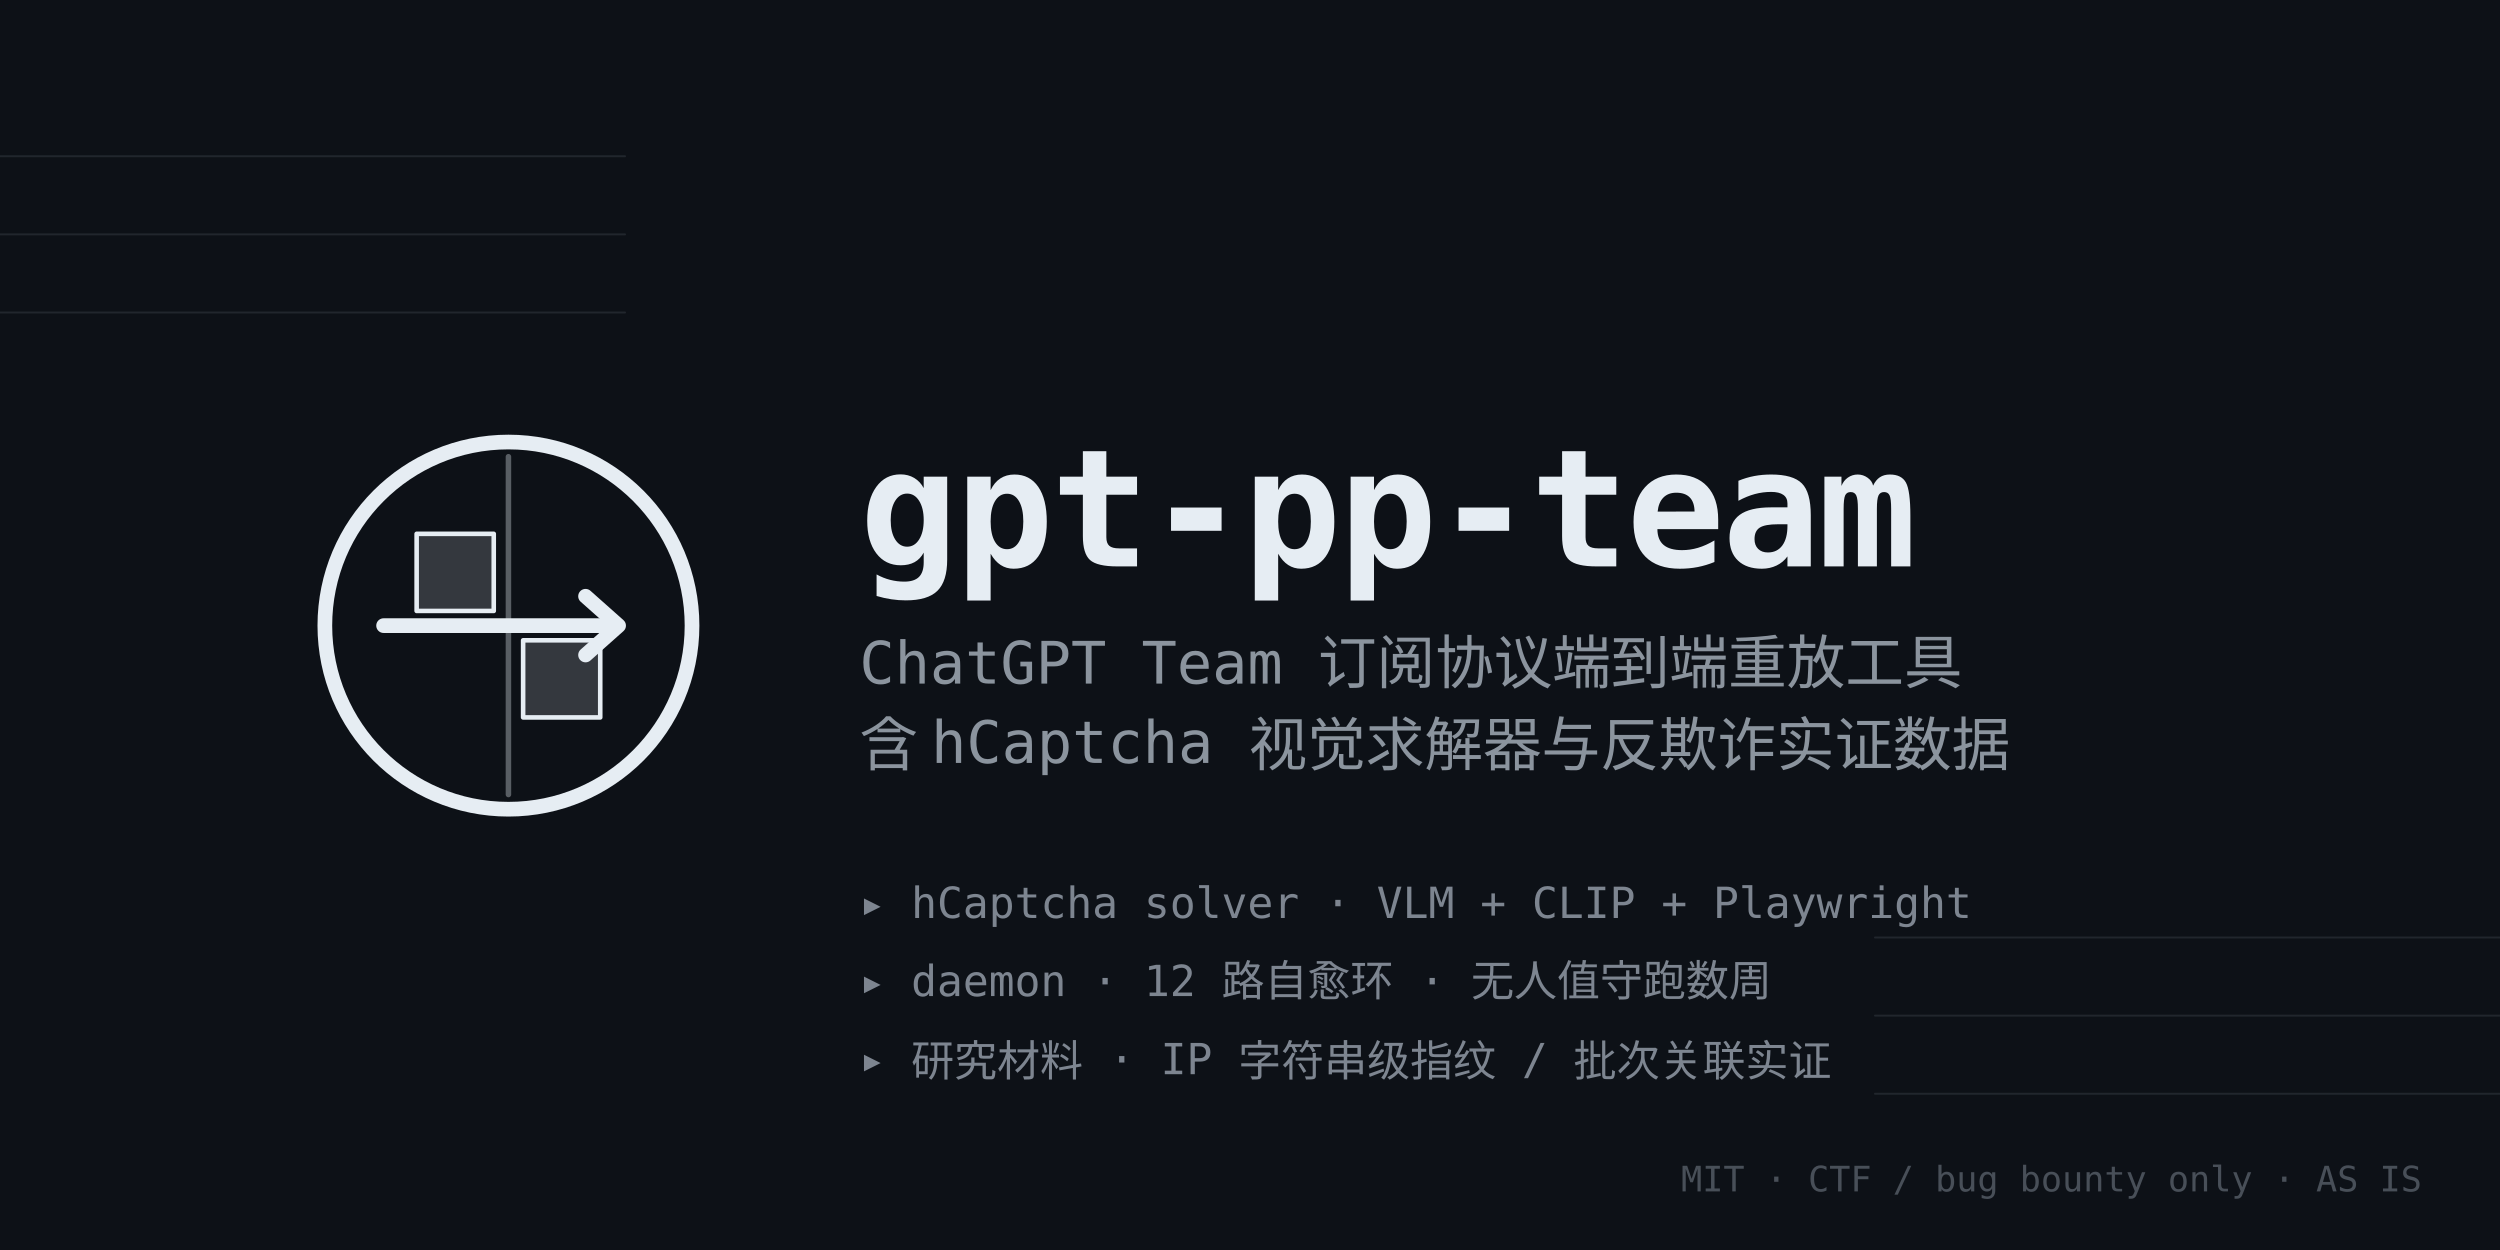
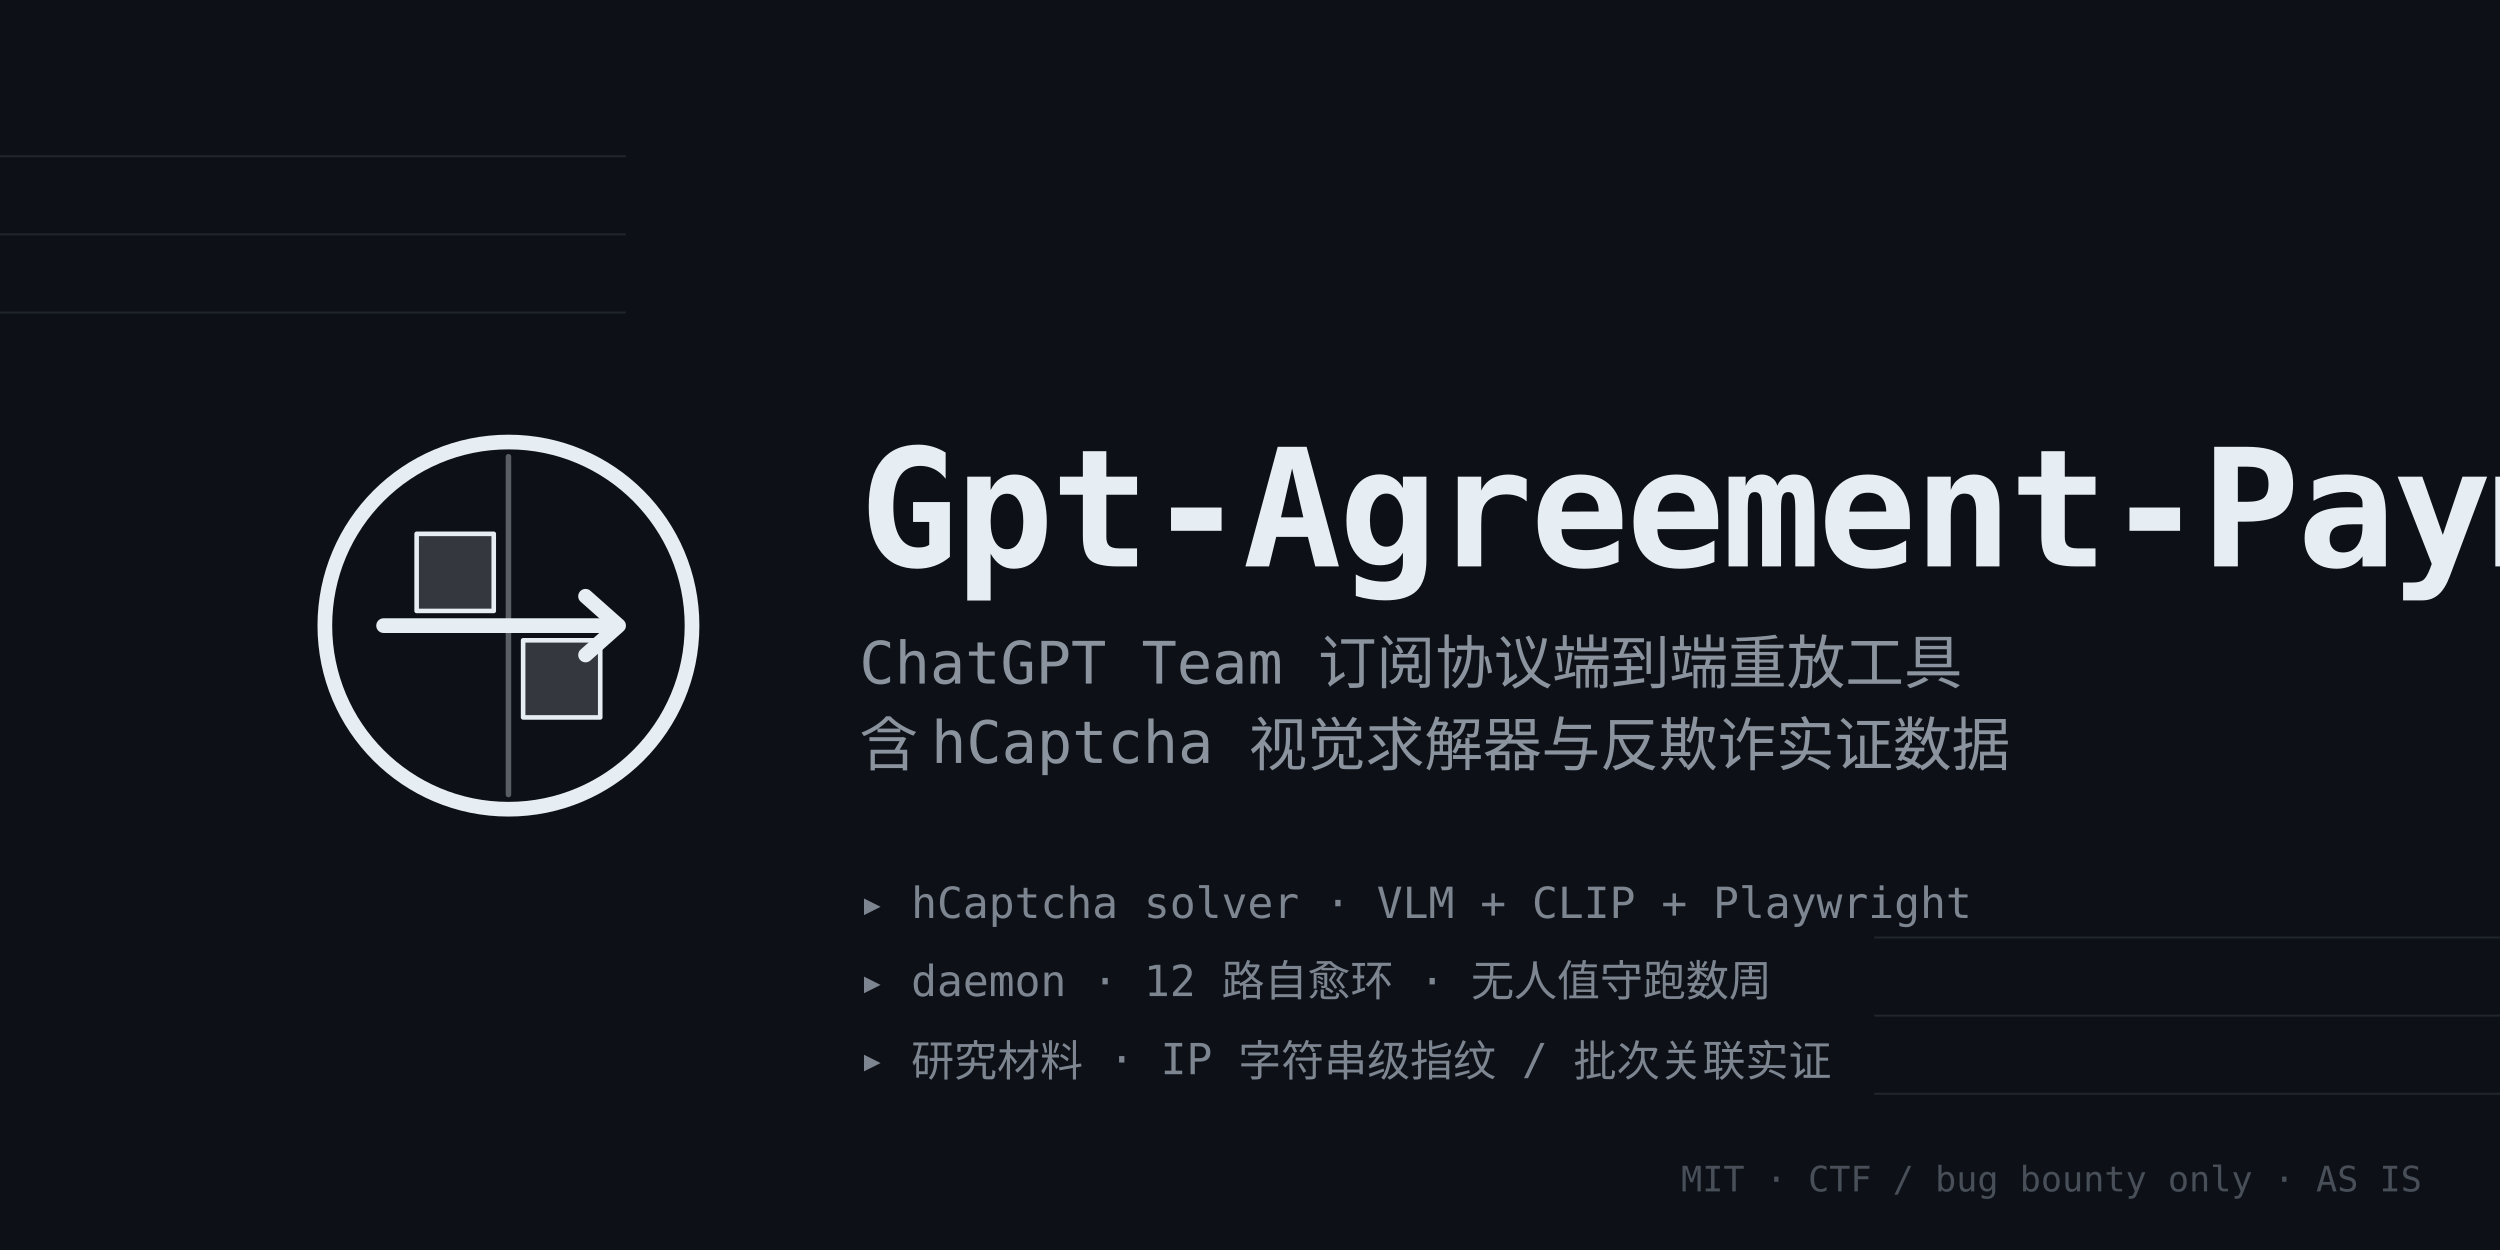
<svg xmlns="http://www.w3.org/2000/svg" viewBox="0 0 1280 640" fill="none" stroke-linecap="round" stroke-linejoin="round" font-family="ui-monospace, SFMono-Regular, Menlo, Monaco, Consolas, monospace">
  <rect width="1280" height="640" fill="#0d1117" />
  <g stroke="#21262d" stroke-width="1">
    <line x1="0" y1="80" x2="320" y2="80" />
    <line x1="0" y1="120" x2="320" y2="120" />
    <line x1="0" y1="160" x2="320" y2="160" />
    <line x1="960" y1="480" x2="1280" y2="480" />
    <line x1="960" y1="520" x2="1280" y2="520" />
    <line x1="960" y1="560" x2="1280" y2="560" />
  </g>
  <g transform="translate(140 200) scale(0.94)">
    <circle cx="128" cy="128" r="100" stroke="#e6edf3" stroke-width="8" />
    <line x1="128" y1="36" x2="128" y2="220" stroke="#e6edf3" stroke-width="3" opacity="0.35" />
    <rect x="78" y="78" width="42" height="42" fill="#e6edf3" fill-opacity="0.18" />
    <rect x="136" y="136" width="42" height="42" fill="#e6edf3" fill-opacity="0.18" />
    <rect x="78" y="78" width="42" height="42" stroke="#e6edf3" stroke-width="2.5" />
    <rect x="136" y="136" width="42" height="42" stroke="#e6edf3" stroke-width="2.5" />
    <g stroke="#e6edf3" stroke-width="8">
      <line x1="60" y1="128" x2="186" y2="128" />
      <polyline points="170,112 188,128 170,144" fill="none" />
    </g>
  </g>
-   <text x="440" y="290" font-size="84" font-weight="700" fill="#e6edf3" letter-spacing="-1.5">gpt-pp-team</text>
+   <text x="440" y="290" font-size="84" font-weight="700" fill="#e6edf3" letter-spacing="-1.5">Gpt-Agreement-Payment</text>
  <text x="440" y="350" font-size="30" fill="#8b949e">ChatGPT Team 订阅协议端到端重放工具</text>
  <text x="440" y="392" font-size="30" fill="#8b949e">含 hCaptcha 视觉求解器与反欺诈实证数据</text>
  <g font-size="22" fill="#7d8590" font-family="ui-monospace, monospace">
    <text x="440" y="470">▸  hCaptcha solver  ·  VLM + CLIP + Playwright</text>
    <text x="440" y="510">▸  daemon  ·  12 路自愈环 · 无人值守跑数周</text>
    <text x="440" y="550">▸  研究材料  ·  IP 字符串级指纹 / 批次关联实证</text>
  </g>
  <text x="1240" y="610" text-anchor="end" font-size="18" fill="#484f58" font-family="ui-monospace, monospace">MIT  ·  CTF / bug bounty only  ·  AS IS</text>
</svg>
